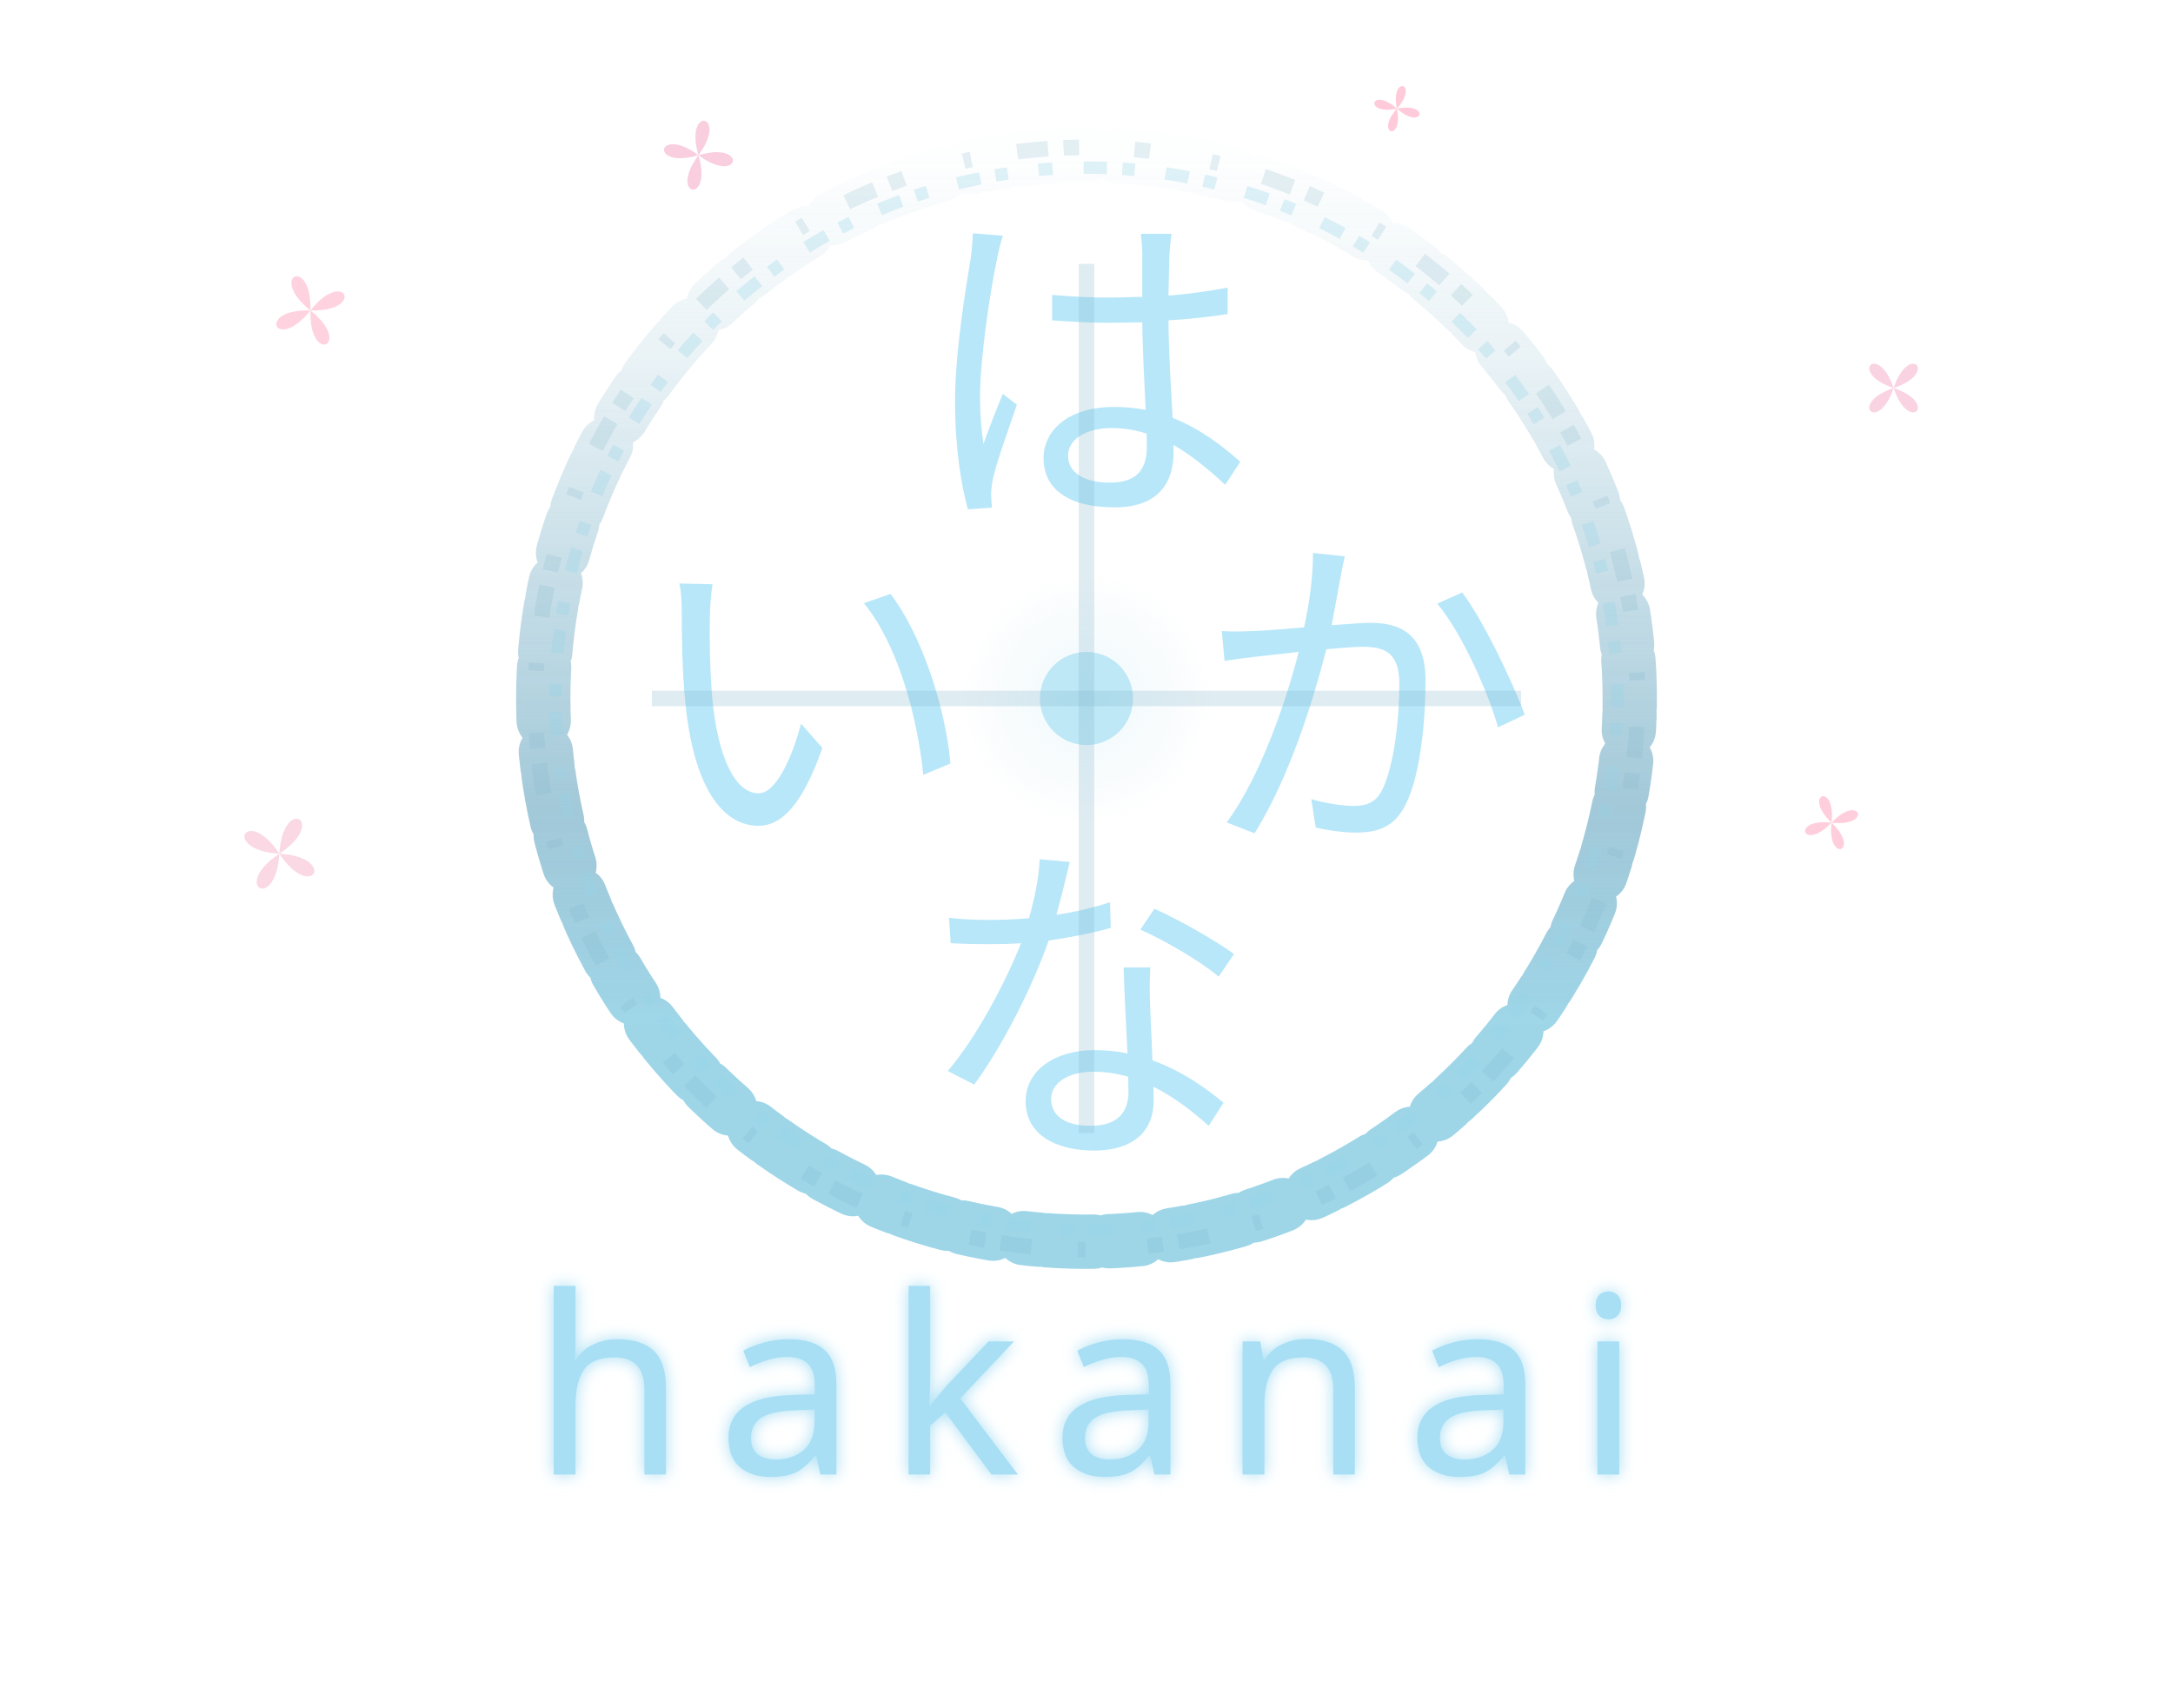
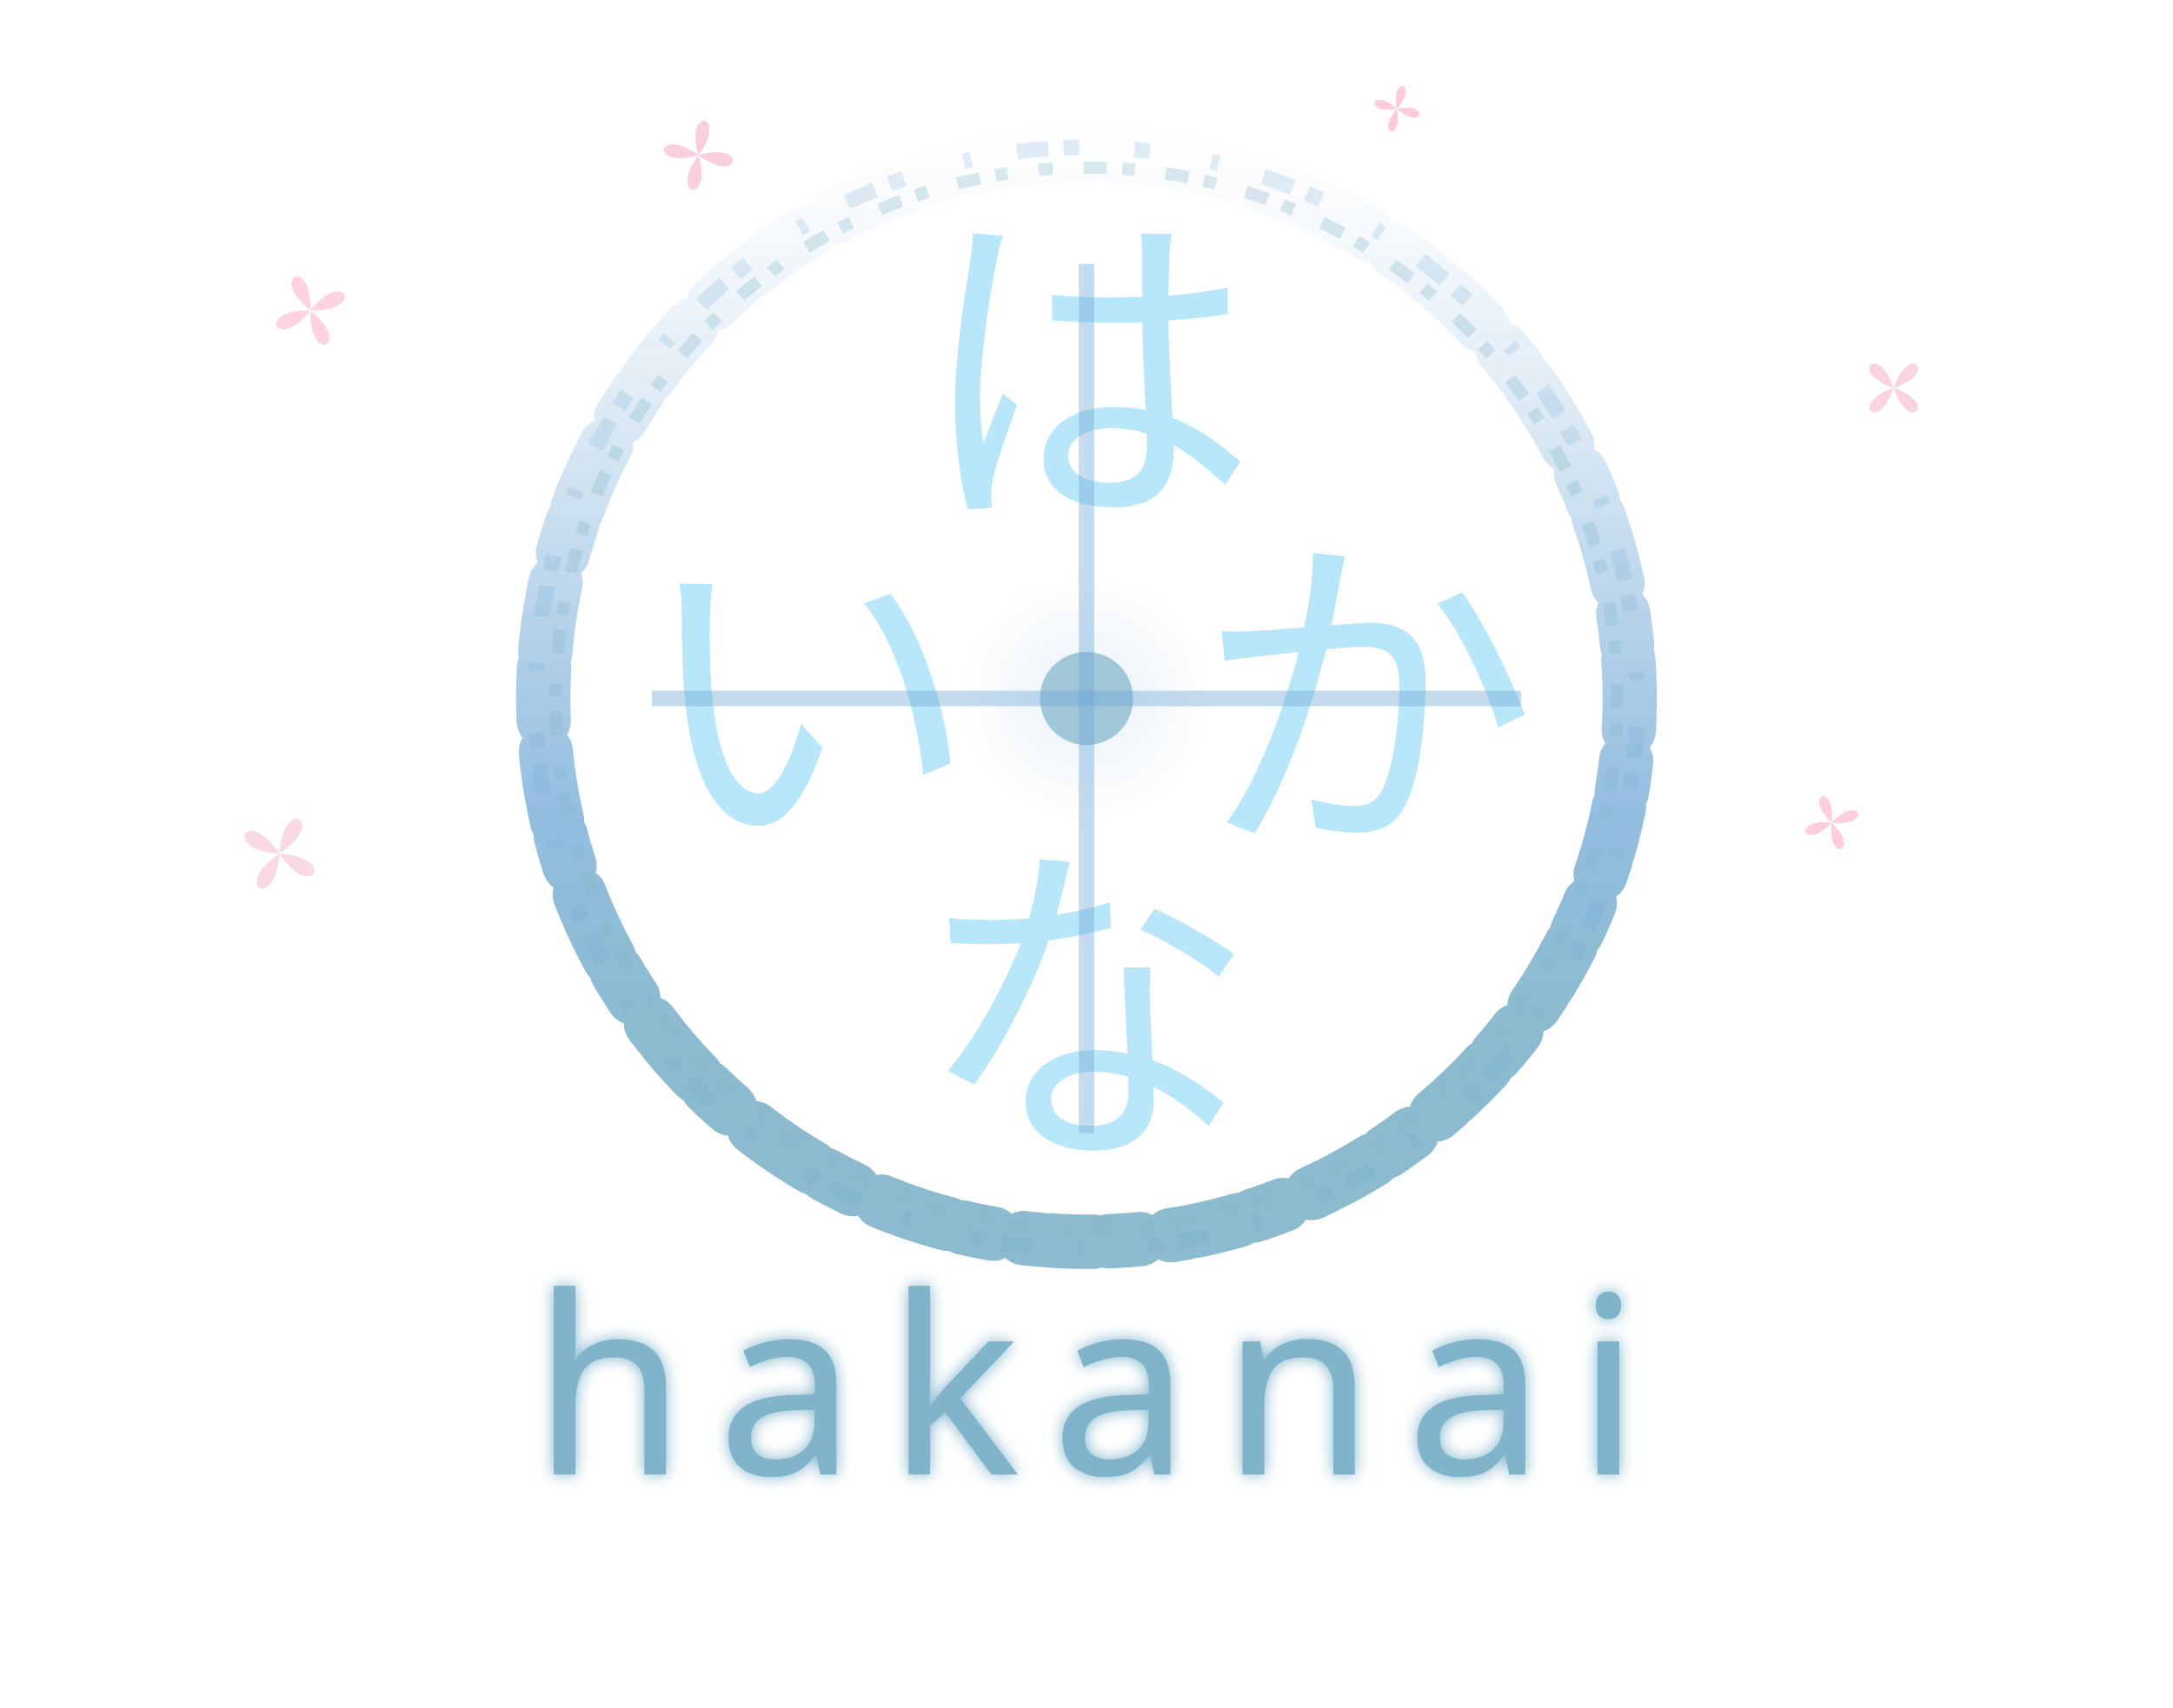
<svg xmlns="http://www.w3.org/2000/svg" width="140" height="110" viewBox="0 0 140 110">
  <defs>
    <linearGradient id="brushFade" x1="0%" y1="0%" x2="0%" y2="100%">
-       <stop offset="0%" style="stop-color:#94D2E6;stop-opacity:1" />
-       <stop offset="20%" style="stop-color:#94D2E6;stop-opacity:1" />
-       <stop offset="40%" style="stop-color:#7FB4CA;stop-opacity:0.8" />
-       <stop offset="60%" style="stop-color:#7FB4CA;stop-opacity:0.5" />
-       <stop offset="80%" style="stop-color:#7FB4CA;stop-opacity:0.2" />
-       <stop offset="95%" style="stop-color:#7FB4CA;stop-opacity:0.05" />
-       <stop offset="100%" style="stop-color:#7FB4CA;stop-opacity:0.02" />
+       <stop offset="0%" style="stop-color:#7FB4CA;stop-opacity:1" />
+       <stop offset="20%" style="stop-color:#7FB4CA;stop-opacity:1" />
+       <stop offset="40%" style="stop-color:#6BA5D4;stop-opacity:0.8" />
+       <stop offset="60%" style="stop-color:#6BA5D4;stop-opacity:0.5" />
+       <stop offset="80%" style="stop-color:#6BA5D4;stop-opacity:0.2" />
+       <stop offset="95%" style="stop-color:#6BA5D4;stop-opacity:0.05" />
+       <stop offset="100%" style="stop-color:#6BA5D4;stop-opacity:0.02" />
    </linearGradient>
    <radialGradient id="centerGlow">
-       <stop offset="0%" style="stop-color:#A8DFF4;stop-opacity:0.15" />
-       <stop offset="50%" style="stop-color:#94D2E6;stop-opacity:0.08" />
-       <stop offset="100%" style="stop-color:#7FB4CA;stop-opacity:0" />
+       <stop offset="0%" style="stop-color:#7FB4CA;stop-opacity:0.15" />
+       <stop offset="50%" style="stop-color:#6BA5D4;stop-opacity:0.08" />
+       <stop offset="100%" style="stop-color:#5A8CA8;stop-opacity:0" />
    </radialGradient>
    <filter id="minimalGlow">
      <feGaussianBlur stdDeviation="0.5" result="coloredBlur" />
      <feMerge>
        <feMergeNode in="coloredBlur" />
        <feMergeNode in="SourceGraphic" />
      </feMerge>
    </filter>
  </defs>
  <g transform="translate(70,45)">
    <g transform="translate(-50, -25) rotate(-25)">
      <path d="M0,0 C-2,-4 2,-4 0,0 C4,-2 4,2 0,0 C2,4 -2,4 0,0 C-4,2 -4,-2 0,0" fill="#FFB4CA" opacity="0.6" transform="scale(0.8)" />
    </g>
    <g transform="translate(52, -20) rotate(45)">
      <path d="M0,0 C-2,-4 2,-4 0,0 C4,-2 4,2 0,0 C2,4 -2,4 0,0 C-4,2 -4,-2 0,0" fill="#F4A8C4" opacity="0.5" transform="scale(0.7)" />
    </g>
    <g transform="translate(48, 8) rotate(70)">
      <path d="M0,0 C-2,-4 2,-4 0,0 C4,-2 4,2 0,0 C2,4 -2,4 0,0 C-4,2 -4,-2 0,0" fill="#FFB4CA" opacity="0.65" transform="scale(0.6)" />
    </g>
    <g transform="translate(-52, 10) rotate(-60)">
      <path d="M0,0 C-2,-4 2,-4 0,0 C4,-2 4,2 0,0 C2,4 -2,4 0,0 C-4,2 -4,-2 0,0" fill="#F4A8C4" opacity="0.45" transform="scale(0.85)" />
    </g>
    <g transform="translate(20, -38) rotate(15)">
      <path d="M0,0 C-2,-4 2,-4 0,0 C4,-2 4,2 0,0 C2,4 -2,4 0,0 C-4,2 -4,-2 0,0" fill="#FFB4CA" opacity="0.7" transform="scale(0.5)" />
    </g>
    <g transform="translate(-25, -35) rotate(-80)">
      <path d="M0,0 C-2,-4 2,-4 0,0 C4,-2 4,2 0,0 C2,4 -2,4 0,0 C-4,2 -4,-2 0,0" fill="#F4A8C4" opacity="0.55" transform="scale(0.75)" />
    </g>
    <circle fill="none" stroke="url(#brushFade)" stroke-width="3.5" cx="0" cy="0" r="35" stroke-linecap="round" stroke-dasharray="2 1 3 0.5 1 2" opacity="0.9" transform="rotate(180)" />
-     <circle fill="none" stroke="#7FB4CA" stroke-width="1" cx="0" cy="0" r="35.5" stroke-dasharray="1 4 0.5 3 2 1" opacity="0.2" transform="rotate(-85)" />
-     <circle fill="none" stroke="#94D2E6" stroke-width="0.8" cx="0" cy="0" r="34.2" stroke-dasharray="0.8 2 1.5 1" opacity="0.3" transform="rotate(-95)" />
+     <circle fill="none" stroke="#6BA5D4" stroke-width="1" cx="0" cy="0" r="35.5" stroke-dasharray="1 4 0.5 3 2 1" opacity="0.2" transform="rotate(-85)" />
+     <circle fill="none" stroke="#7FB4CA" stroke-width="0.8" cx="0" cy="0" r="34.2" stroke-dasharray="0.8 2 1.5 1" opacity="0.3" transform="rotate(-95)" />
    <text x="0" y="-13" fill="#B8E7F9" font-family="'Noto Sans JP', 'Segoe UI', sans-serif" font-size="22" font-weight="500" text-anchor="middle">は</text>
    <text x="18" y="8" fill="#B8E7F9" font-family="'Noto Sans JP', 'Segoe UI', sans-serif" font-size="22" font-weight="500" text-anchor="middle">か</text>
    <text x="0" y="28" fill="#B8E7F9" font-family="'Noto Sans JP', 'Segoe UI', sans-serif" font-size="22" font-weight="500" text-anchor="middle">な</text>
    <text x="-18" y="8" fill="#B8E7F9" font-family="'Noto Sans JP', 'Segoe UI', sans-serif" font-size="22" font-weight="500" text-anchor="middle">い</text>
    <circle fill="url(#centerGlow)" cx="0" cy="0" r="8" />
-     <circle fill="#A8DFF4" cx="0" cy="0" r="3" opacity="0.7" />
-     <line stroke="#7FB4CA" stroke-width="1" opacity="0.25" x1="0" y1="-28" x2="0" y2="28" />
-     <line stroke="#7FB4CA" stroke-width="1" opacity="0.25" x1="-28" y1="0" x2="28" y2="0" />
+     <circle fill="#7FB4CA" cx="0" cy="0" r="3" opacity="0.7" />
+     <line stroke="#6BA5D4" stroke-width="1" opacity="0.4" x1="0" y1="-28" x2="0" y2="28" />
+     <line stroke="#6BA5D4" stroke-width="1" opacity="0.4" x1="-28" y1="0" x2="28" y2="0" />
  </g>
-   <text x="70" y="95" fill="#A8DFF4" font-family="'Segoe UI', sans-serif" font-size="16" font-weight="500" text-anchor="middle" letter-spacing="2px" filter="url(#minimalGlow)">hakanai</text>
+   <text x="70" y="95" fill="#7FB4CA" font-family="'Segoe UI', sans-serif" font-size="16" font-weight="500" text-anchor="middle" letter-spacing="2px" filter="url(#minimalGlow)">hakanai</text>
</svg>
